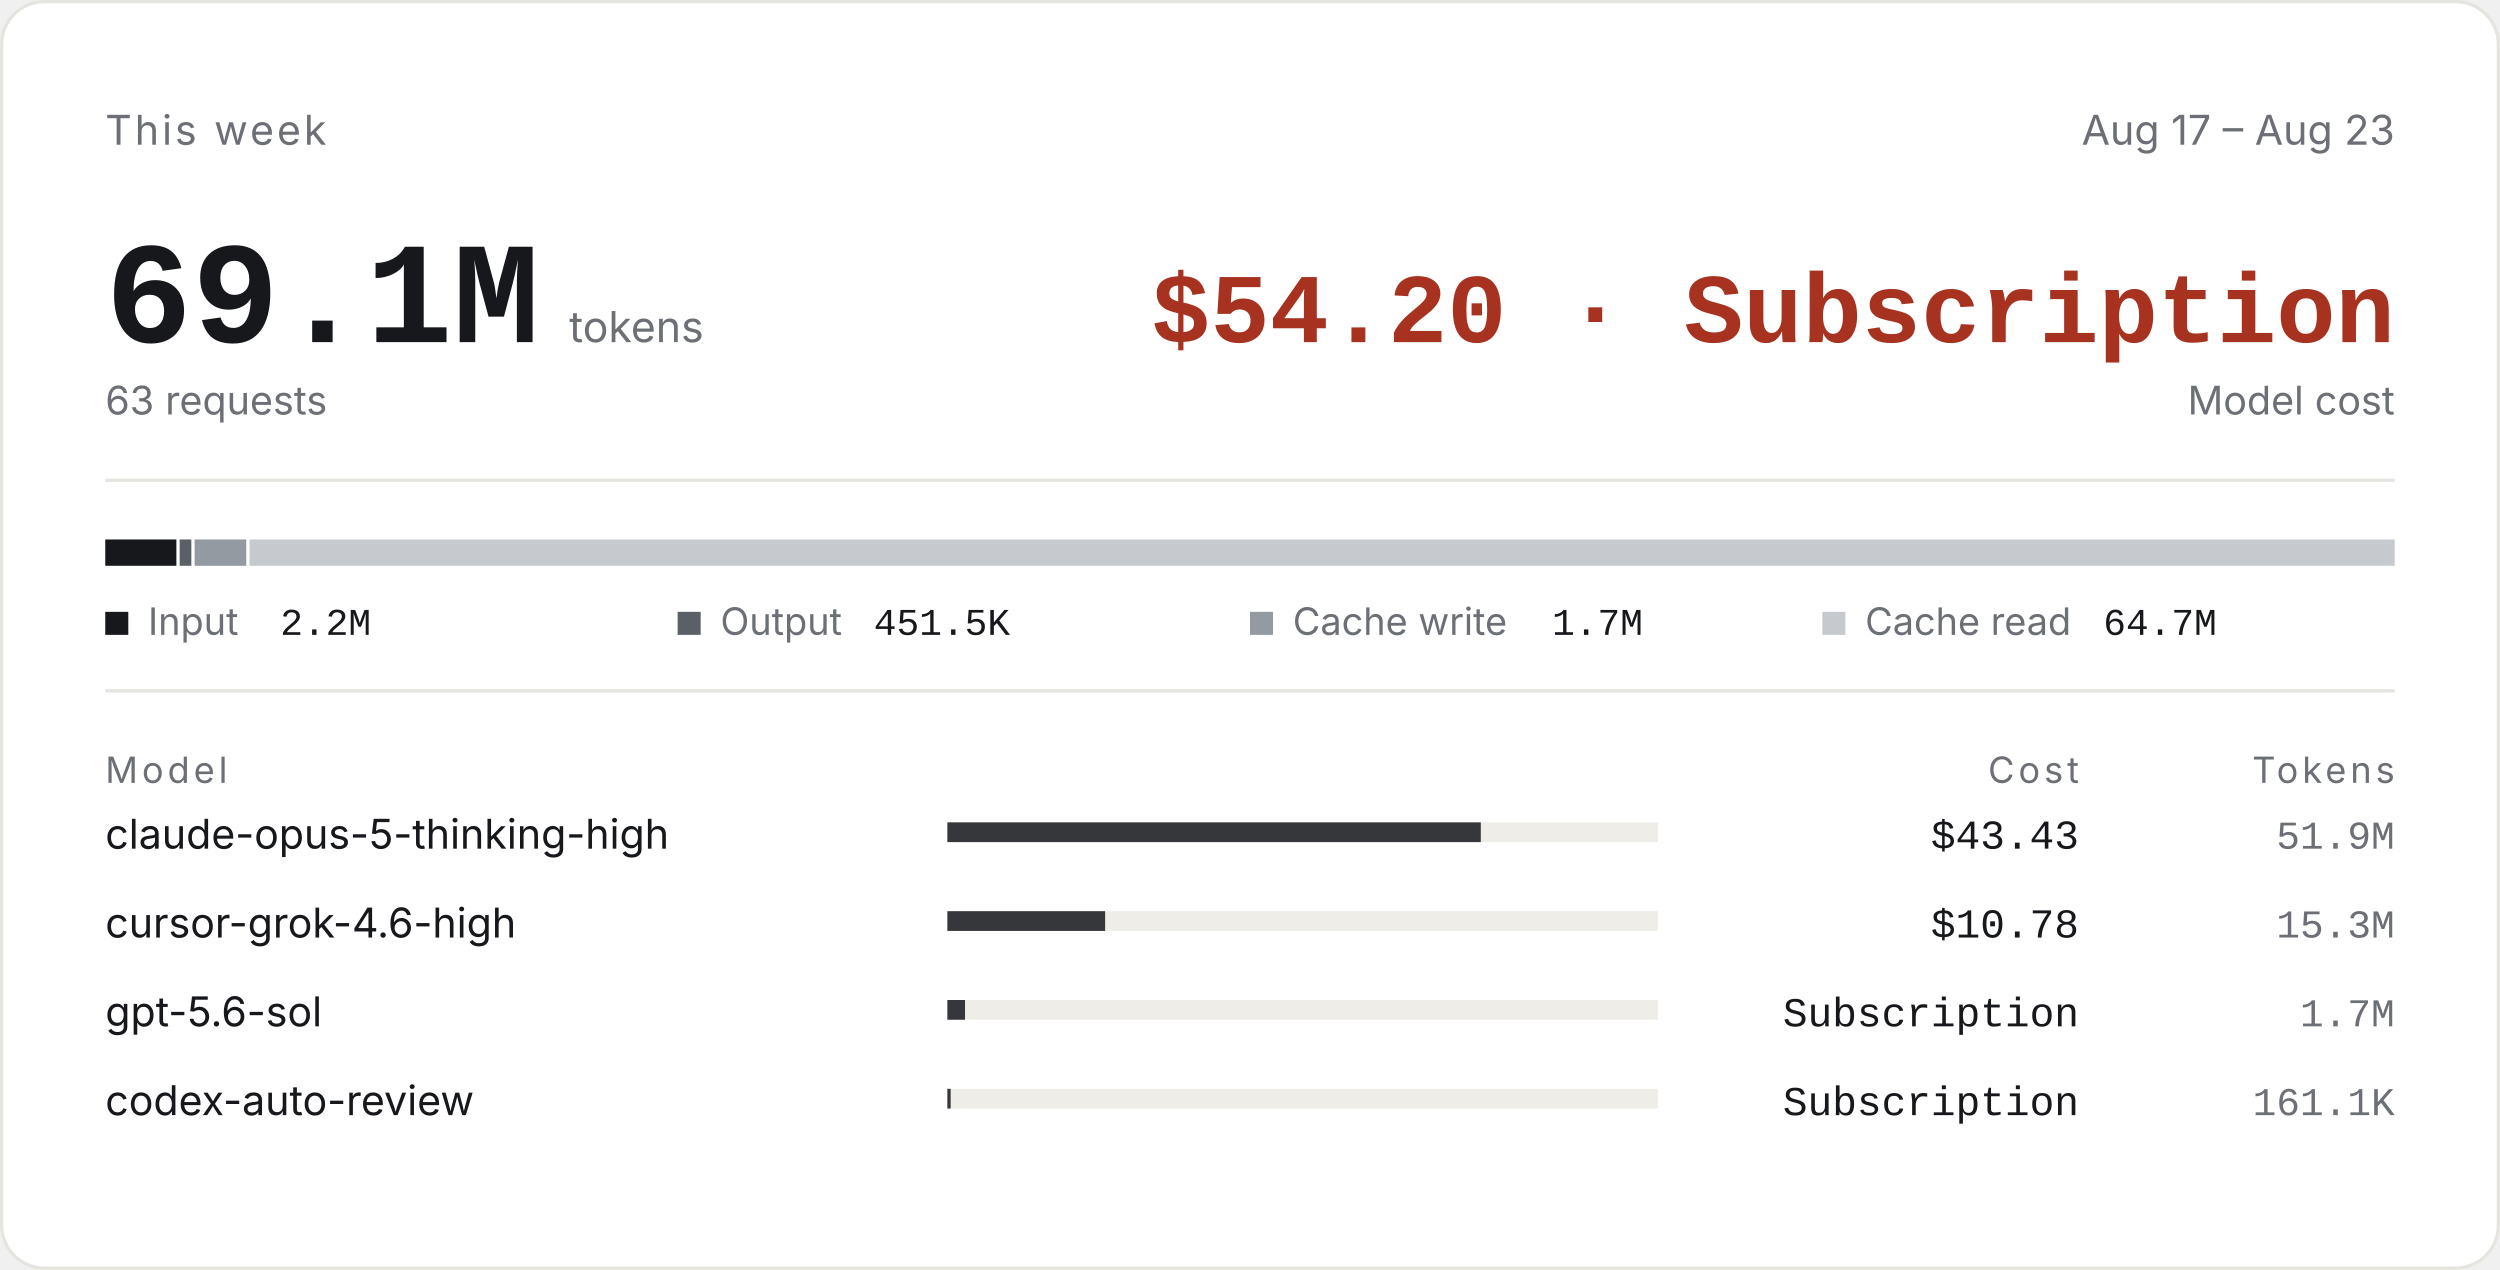
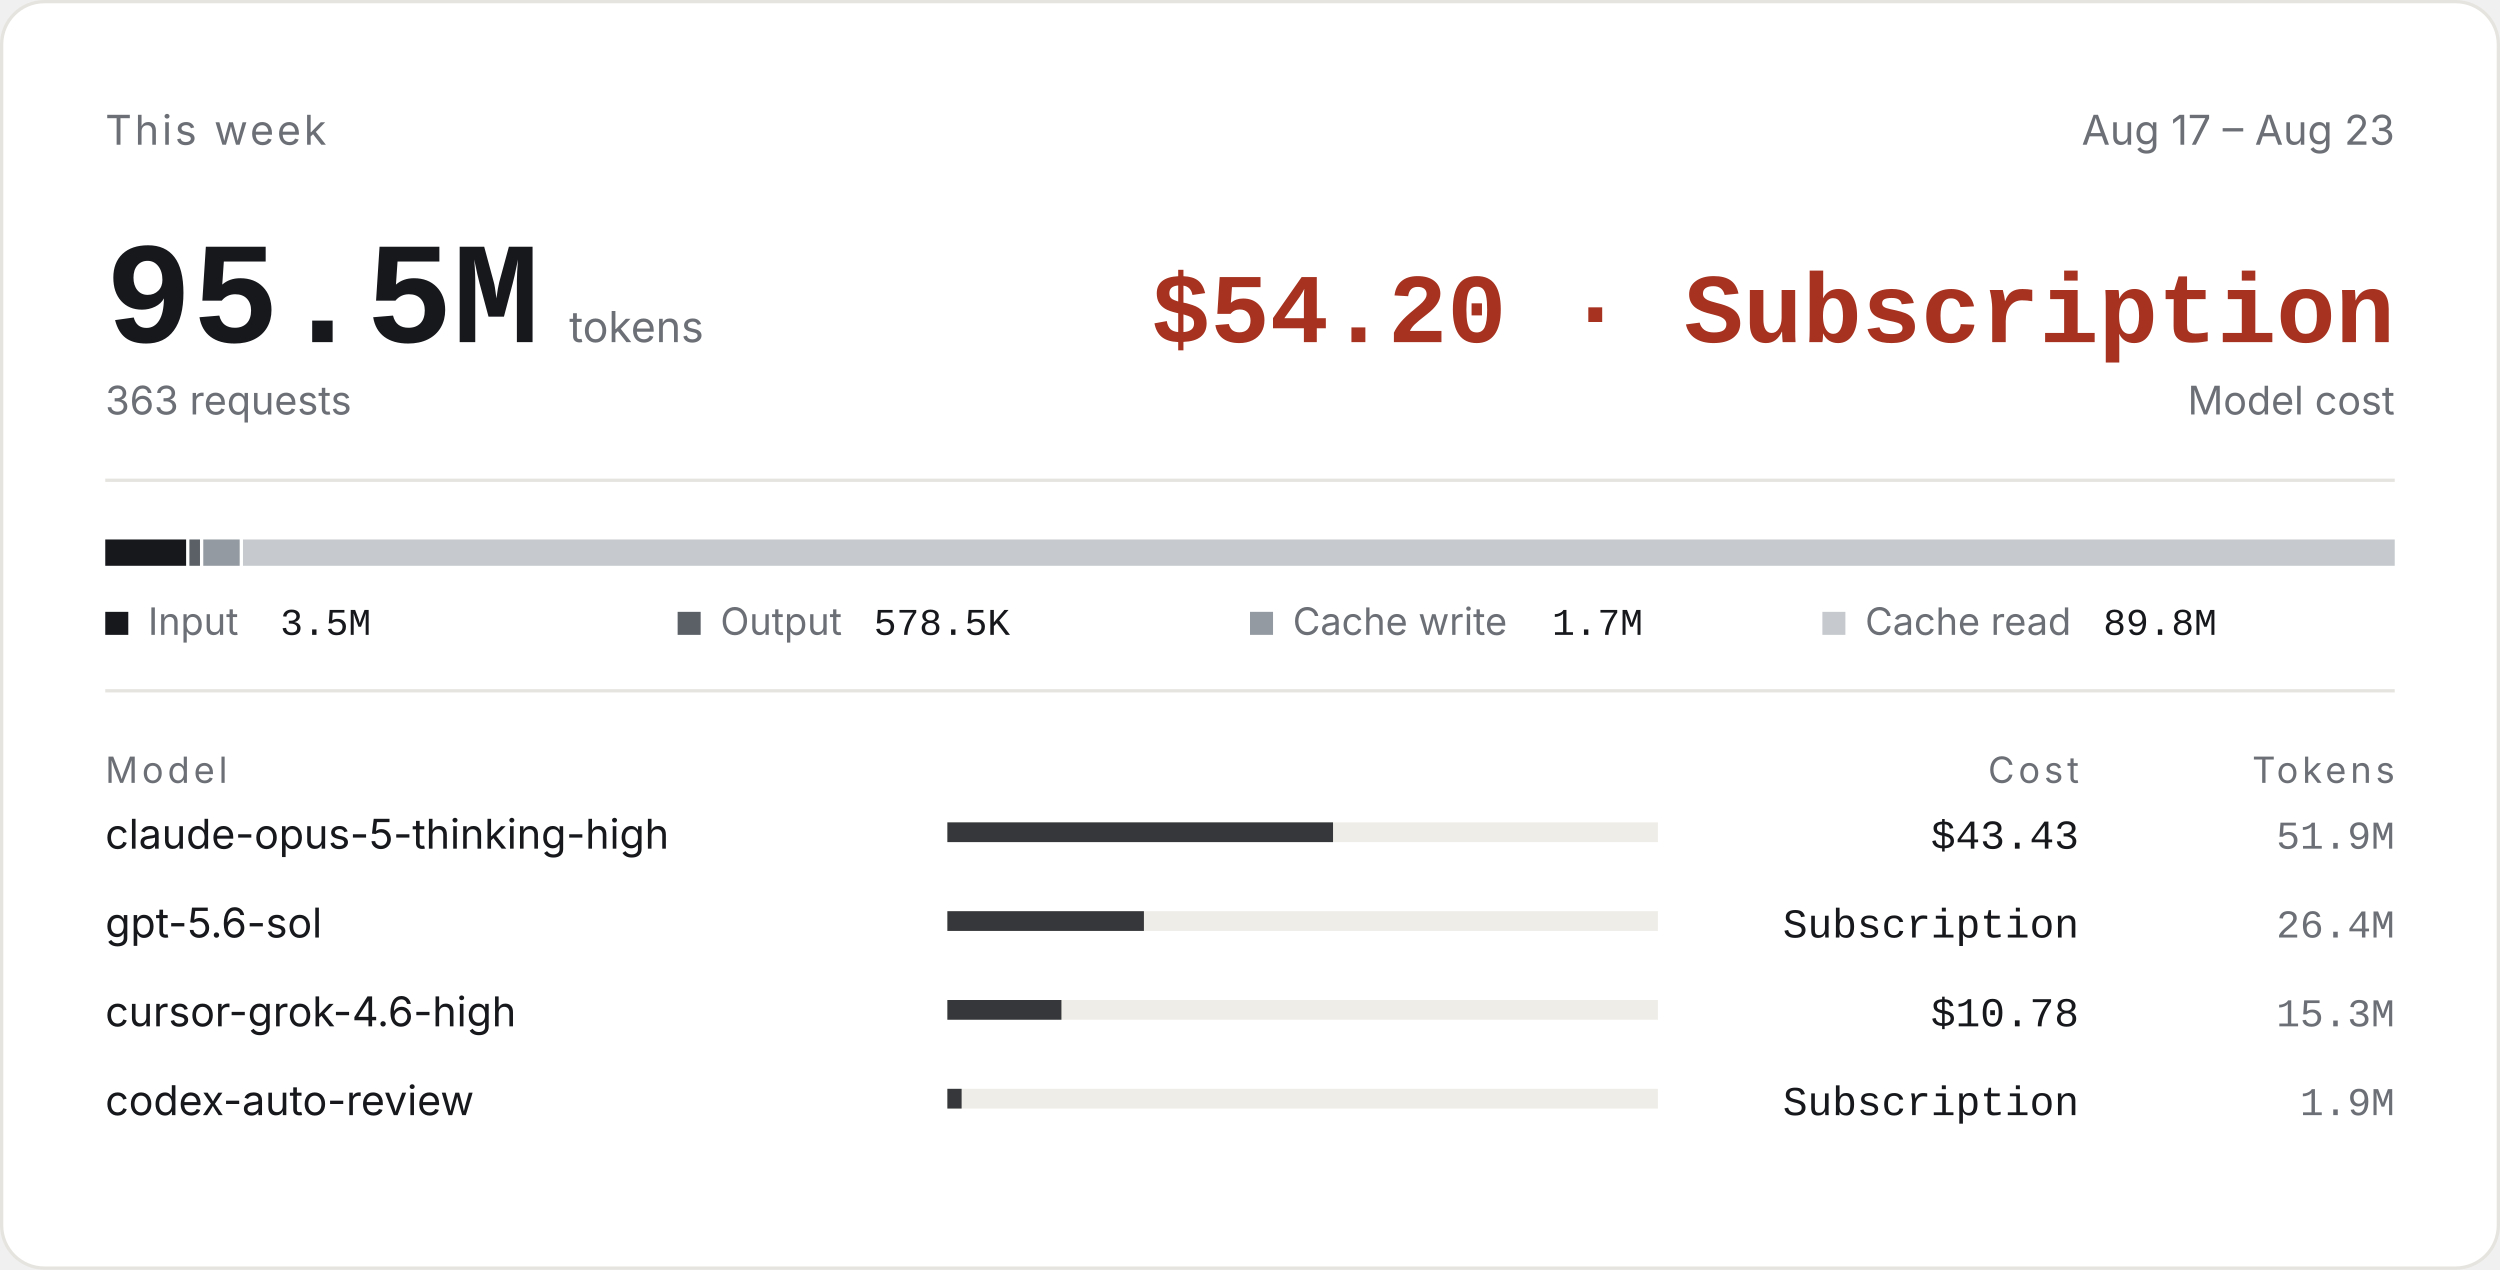
- <svg xmlns="http://www.w3.org/2000/svg" width="100%" height="386" viewBox="0 0 760 386" role="img" aria-label="This week Aug 17 – Aug 23: 69.1M tokens, model cost $54.20 · Subscription">
+ <svg xmlns="http://www.w3.org/2000/svg" width="100%" height="386" viewBox="0 0 760 386" role="img" aria-label="This week Aug 17 – Aug 23: 95.5M tokens, model cost $54.20 · Subscription">
  <defs>
    <clipPath id="nameclip">
      <rect x="32" y="0" width="236" height="386" />
    </clipPath>
  </defs>
  <rect x="0.5" y="0.5" width="759" height="385" rx="13" fill="#FFFFFF" stroke="#E6E4DF" />
  <text x="32" y="44" font-family="-apple-system,BlinkMacSystemFont,'Segoe UI','PingFang SC','Hiragino Sans GB','Microsoft YaHei',sans-serif" font-size="12.5" fill="#6C7076" letter-spacing="0.9">This week</text>
  <text x="728" y="44" font-family="-apple-system,BlinkMacSystemFont,'Segoe UI','PingFang SC','Hiragino Sans GB','Microsoft YaHei',sans-serif" font-size="12.5" fill="#6C7076" text-anchor="end">Aug 17 – Aug 23</text>
-   <text x="32" y="104" font-family="ui-monospace,SFMono-Regular,'SF Mono',Menlo,Consolas,'Liberation Mono',monospace" font-size="44" fill="#16181C" font-weight="600">69.1M<tspan font-family="-apple-system,BlinkMacSystemFont,'Segoe UI','PingFang SC','Hiragino Sans GB','Microsoft YaHei',sans-serif" font-size="13" fill="#6C7076" font-weight="400" dx="9">tokens</tspan>
+   <text x="32" y="104" font-family="ui-monospace,SFMono-Regular,'SF Mono',Menlo,Consolas,'Liberation Mono',monospace" font-size="44" fill="#16181C" font-weight="600">95.5M<tspan font-family="-apple-system,BlinkMacSystemFont,'Segoe UI','PingFang SC','Hiragino Sans GB','Microsoft YaHei',sans-serif" font-size="13" fill="#6C7076" font-weight="400" dx="9">tokens</tspan>
  </text>
-   <text x="32" y="126" font-family="-apple-system,BlinkMacSystemFont,'Segoe UI','PingFang SC','Hiragino Sans GB','Microsoft YaHei',sans-serif" font-size="12" fill="#6C7076">63 requests</text>
+   <text x="32" y="126" font-family="-apple-system,BlinkMacSystemFont,'Segoe UI','PingFang SC','Hiragino Sans GB','Microsoft YaHei',sans-serif" font-size="12" fill="#6C7076">363 requests</text>
  <text x="728" y="104" font-family="ui-monospace,SFMono-Regular,'SF Mono',Menlo,Consolas,'Liberation Mono',monospace" font-size="30" fill="#A6321F" font-weight="600" text-anchor="end">$54.20 · Subscription</text>
  <text x="728" y="126" font-family="-apple-system,BlinkMacSystemFont,'Segoe UI','PingFang SC','Hiragino Sans GB','Microsoft YaHei',sans-serif" font-size="12" fill="#6C7076" text-anchor="end">Model cost</text>
  <line x1="32" y1="146" x2="728" y2="146" stroke="#E6E4DF" stroke-width="1" />
-   <rect x="32" y="164" width="21.618" height="8" fill="#16181C" />
-   <rect x="54.618" y="164" width="3.55" height="8" fill="#5A6066" />
-   <rect x="59.167" y="164" width="15.697" height="8" fill="#939AA1" />
-   <rect x="75.864" y="164" width="652.136" height="8" fill="#C6CACE" />
+   <rect x="32" y="164" width="24.578" height="8" fill="#16181C" />
+   <rect x="57.578" y="164" width="3.215" height="8" fill="#5A6066" />
+   <rect x="61.793" y="164" width="11.072" height="8" fill="#939AA1" />
+   <rect x="73.864" y="164" width="654.136" height="8" fill="#C6CACE" />
  <rect x="32" y="186" width="7" height="7" fill="#16181C" />
  <text x="45" y="193" font-family="-apple-system,BlinkMacSystemFont,'Segoe UI','PingFang SC','Hiragino Sans GB','Microsoft YaHei',sans-serif" font-size="11.5" fill="#6C7076">Input</text>
-   <text x="85.2" y="193" font-family="ui-monospace,SFMono-Regular,'SF Mono',Menlo,Consolas,'Liberation Mono',monospace" font-size="11.5" fill="#16181C">2.2M</text>
+   <text x="85.2" y="193" font-family="ui-monospace,SFMono-Regular,'SF Mono',Menlo,Consolas,'Liberation Mono',monospace" font-size="11.5" fill="#16181C">3.5M</text>
  <rect x="206" y="186" width="7" height="7" fill="#5A6066" />
  <text x="219" y="193" font-family="-apple-system,BlinkMacSystemFont,'Segoe UI','PingFang SC','Hiragino Sans GB','Microsoft YaHei',sans-serif" font-size="11.5" fill="#6C7076">Output</text>
-   <text x="265.64" y="193" font-family="ui-monospace,SFMono-Regular,'SF Mono',Menlo,Consolas,'Liberation Mono',monospace" font-size="11.5" fill="#16181C">451.5K</text>
+   <text x="265.64" y="193" font-family="ui-monospace,SFMono-Regular,'SF Mono',Menlo,Consolas,'Liberation Mono',monospace" font-size="11.5" fill="#16181C">578.5K</text>
  <rect x="380" y="186" width="7" height="7" fill="#939AA1" />
  <text x="393" y="193" font-family="-apple-system,BlinkMacSystemFont,'Segoe UI','PingFang SC','Hiragino Sans GB','Microsoft YaHei',sans-serif" font-size="11.5" fill="#6C7076">Cache write</text>
  <text x="471.84" y="193" font-family="ui-monospace,SFMono-Regular,'SF Mono',Menlo,Consolas,'Liberation Mono',monospace" font-size="11.5" fill="#16181C">1.7M</text>
  <rect x="554" y="186" width="7" height="7" fill="#C6CACE" />
  <text x="567" y="193" font-family="-apple-system,BlinkMacSystemFont,'Segoe UI','PingFang SC','Hiragino Sans GB','Microsoft YaHei',sans-serif" font-size="11.5" fill="#6C7076">Cache read</text>
-   <text x="639.4" y="193" font-family="ui-monospace,SFMono-Regular,'SF Mono',Menlo,Consolas,'Liberation Mono',monospace" font-size="11.5" fill="#16181C">64.7M</text>
+   <text x="639.4" y="193" font-family="ui-monospace,SFMono-Regular,'SF Mono',Menlo,Consolas,'Liberation Mono',monospace" font-size="11.5" fill="#16181C">89.8M</text>
  <line x1="32" y1="210" x2="728" y2="210" stroke="#E6E4DF" stroke-width="1" />
  <text x="32" y="238" font-family="-apple-system,BlinkMacSystemFont,'Segoe UI','PingFang SC','Hiragino Sans GB','Microsoft YaHei',sans-serif" font-size="11" fill="#6C7076" letter-spacing="1.2">Model</text>
  <text x="632" y="238" font-family="-apple-system,BlinkMacSystemFont,'Segoe UI','PingFang SC','Hiragino Sans GB','Microsoft YaHei',sans-serif" font-size="11" fill="#6C7076" text-anchor="end" letter-spacing="1.2">Cost</text>
  <text x="728" y="238" font-family="-apple-system,BlinkMacSystemFont,'Segoe UI','PingFang SC','Hiragino Sans GB','Microsoft YaHei',sans-serif" font-size="11" fill="#6C7076" text-anchor="end" letter-spacing="1.2">Tokens</text>
  <text x="32" y="258" font-family="-apple-system,BlinkMacSystemFont,'Segoe UI','PingFang SC','Hiragino Sans GB','Microsoft YaHei',sans-serif" font-size="12.5" fill="#16181C" clip-path="url(#nameclip)">claude-opus-5-thinking-high</text>
  <rect x="288" y="250" width="216" height="6" fill="#EFEDE8" />
-   <rect x="288" y="250" width="162.164" height="6" fill="#16181C" fill-opacity="0.85" />
+   <rect x="288" y="250" width="117.243" height="6" fill="#16181C" fill-opacity="0.85" />
  <text x="632" y="258" font-family="ui-monospace,SFMono-Regular,'SF Mono',Menlo,Consolas,'Liberation Mono',monospace" font-size="12.5" fill="#16181C" text-anchor="end">$43.43</text>
  <text x="728" y="258" font-family="ui-monospace,SFMono-Regular,'SF Mono',Menlo,Consolas,'Liberation Mono',monospace" font-size="12" fill="#6C7076" text-anchor="end">51.9M</text>
-   <text x="32" y="285" font-family="-apple-system,BlinkMacSystemFont,'Segoe UI','PingFang SC','Hiragino Sans GB','Microsoft YaHei',sans-serif" font-size="12.5" fill="#16181C" clip-path="url(#nameclip)">cursor-grok-4.6-high</text>
+   <text x="32" y="285" font-family="-apple-system,BlinkMacSystemFont,'Segoe UI','PingFang SC','Hiragino Sans GB','Microsoft YaHei',sans-serif" font-size="12.5" fill="#16181C" clip-path="url(#nameclip)">gpt-5.6-sol</text>
  <rect x="288" y="277" width="216" height="6" fill="#EFEDE8" />
-   <rect x="288" y="277" width="47.962" height="6" fill="#16181C" fill-opacity="0.85" />
-   <text x="632" y="285" font-family="ui-monospace,SFMono-Regular,'SF Mono',Menlo,Consolas,'Liberation Mono',monospace" font-size="12.5" fill="#16181C" text-anchor="end">$10.78</text>
-   <text x="728" y="285" font-family="ui-monospace,SFMono-Regular,'SF Mono',Menlo,Consolas,'Liberation Mono',monospace" font-size="12" fill="#6C7076" text-anchor="end">15.3M</text>
-   <text x="32" y="312" font-family="-apple-system,BlinkMacSystemFont,'Segoe UI','PingFang SC','Hiragino Sans GB','Microsoft YaHei',sans-serif" font-size="12.5" fill="#16181C" clip-path="url(#nameclip)">gpt-5.6-sol</text>
+   <rect x="288" y="277" width="59.751" height="6" fill="#16181C" fill-opacity="0.85" />
+   <text x="632" y="285" font-family="ui-monospace,SFMono-Regular,'SF Mono',Menlo,Consolas,'Liberation Mono',monospace" font-size="12.5" fill="#16181C" text-anchor="end">Subscription</text>
+   <text x="728" y="285" font-family="ui-monospace,SFMono-Regular,'SF Mono',Menlo,Consolas,'Liberation Mono',monospace" font-size="12" fill="#6C7076" text-anchor="end">26.4M</text>
+   <text x="32" y="312" font-family="-apple-system,BlinkMacSystemFont,'Segoe UI','PingFang SC','Hiragino Sans GB','Microsoft YaHei',sans-serif" font-size="12.5" fill="#16181C" clip-path="url(#nameclip)">cursor-grok-4.6-high</text>
  <rect x="288" y="304" width="216" height="6" fill="#EFEDE8" />
-   <rect x="288" y="304" width="5.37" height="6" fill="#16181C" fill-opacity="0.85" />
-   <text x="632" y="312" font-family="ui-monospace,SFMono-Regular,'SF Mono',Menlo,Consolas,'Liberation Mono',monospace" font-size="12.5" fill="#16181C" text-anchor="end">Subscription</text>
-   <text x="728" y="312" font-family="ui-monospace,SFMono-Regular,'SF Mono',Menlo,Consolas,'Liberation Mono',monospace" font-size="12" fill="#6C7076" text-anchor="end">1.7M</text>
+   <rect x="288" y="304" width="34.676" height="6" fill="#16181C" fill-opacity="0.85" />
+   <text x="632" y="312" font-family="ui-monospace,SFMono-Regular,'SF Mono',Menlo,Consolas,'Liberation Mono',monospace" font-size="12.5" fill="#16181C" text-anchor="end">$10.78</text>
+   <text x="728" y="312" font-family="ui-monospace,SFMono-Regular,'SF Mono',Menlo,Consolas,'Liberation Mono',monospace" font-size="12" fill="#6C7076" text-anchor="end">15.3M</text>
  <text x="32" y="339" font-family="-apple-system,BlinkMacSystemFont,'Segoe UI','PingFang SC','Hiragino Sans GB','Microsoft YaHei',sans-serif" font-size="12.5" fill="#16181C" clip-path="url(#nameclip)">codex-auto-review</text>
  <rect x="288" y="331" width="216" height="6" fill="#EFEDE8" />
-   <rect x="288" y="331" width="1" height="6" fill="#16181C" fill-opacity="0.85" />
+   <rect x="288" y="331" width="4.33" height="6" fill="#16181C" fill-opacity="0.85" />
  <text x="632" y="339" font-family="ui-monospace,SFMono-Regular,'SF Mono',Menlo,Consolas,'Liberation Mono',monospace" font-size="12.5" fill="#16181C" text-anchor="end">Subscription</text>
-   <text x="728" y="339" font-family="ui-monospace,SFMono-Regular,'SF Mono',Menlo,Consolas,'Liberation Mono',monospace" font-size="12" fill="#6C7076" text-anchor="end">161.1K</text>
+   <text x="728" y="339" font-family="ui-monospace,SFMono-Regular,'SF Mono',Menlo,Consolas,'Liberation Mono',monospace" font-size="12" fill="#6C7076" text-anchor="end">1.9M</text>
</svg>
